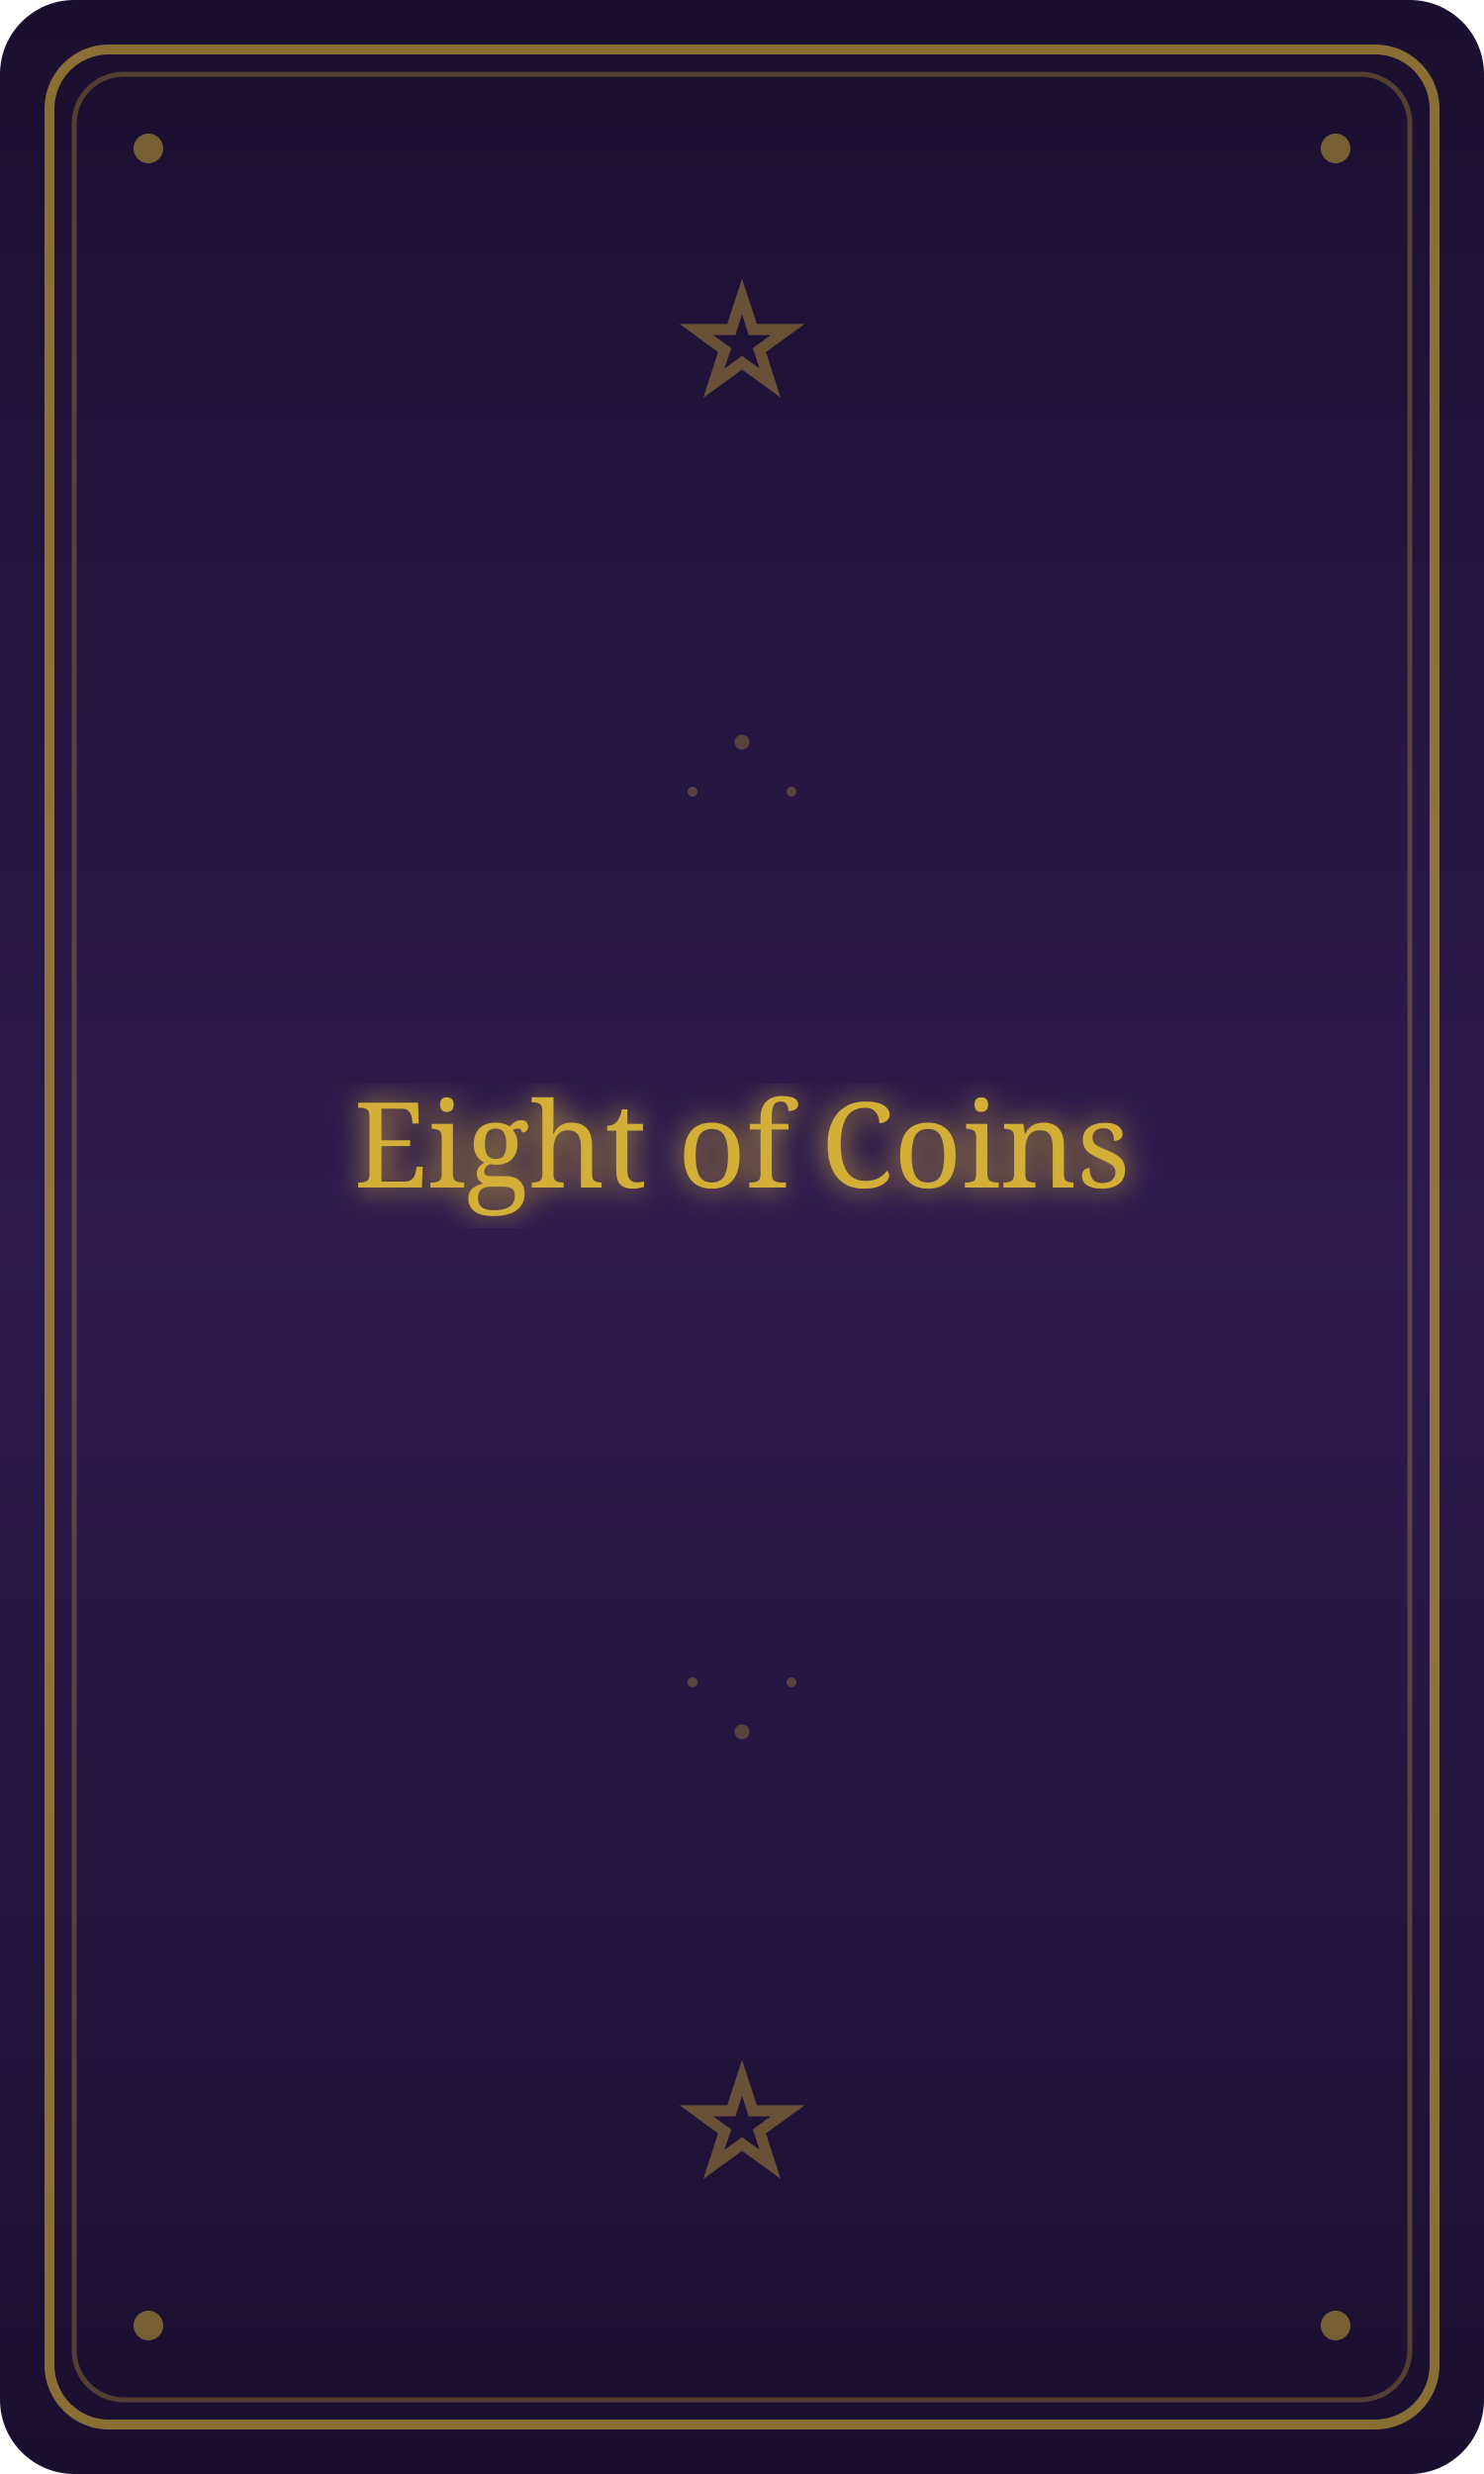
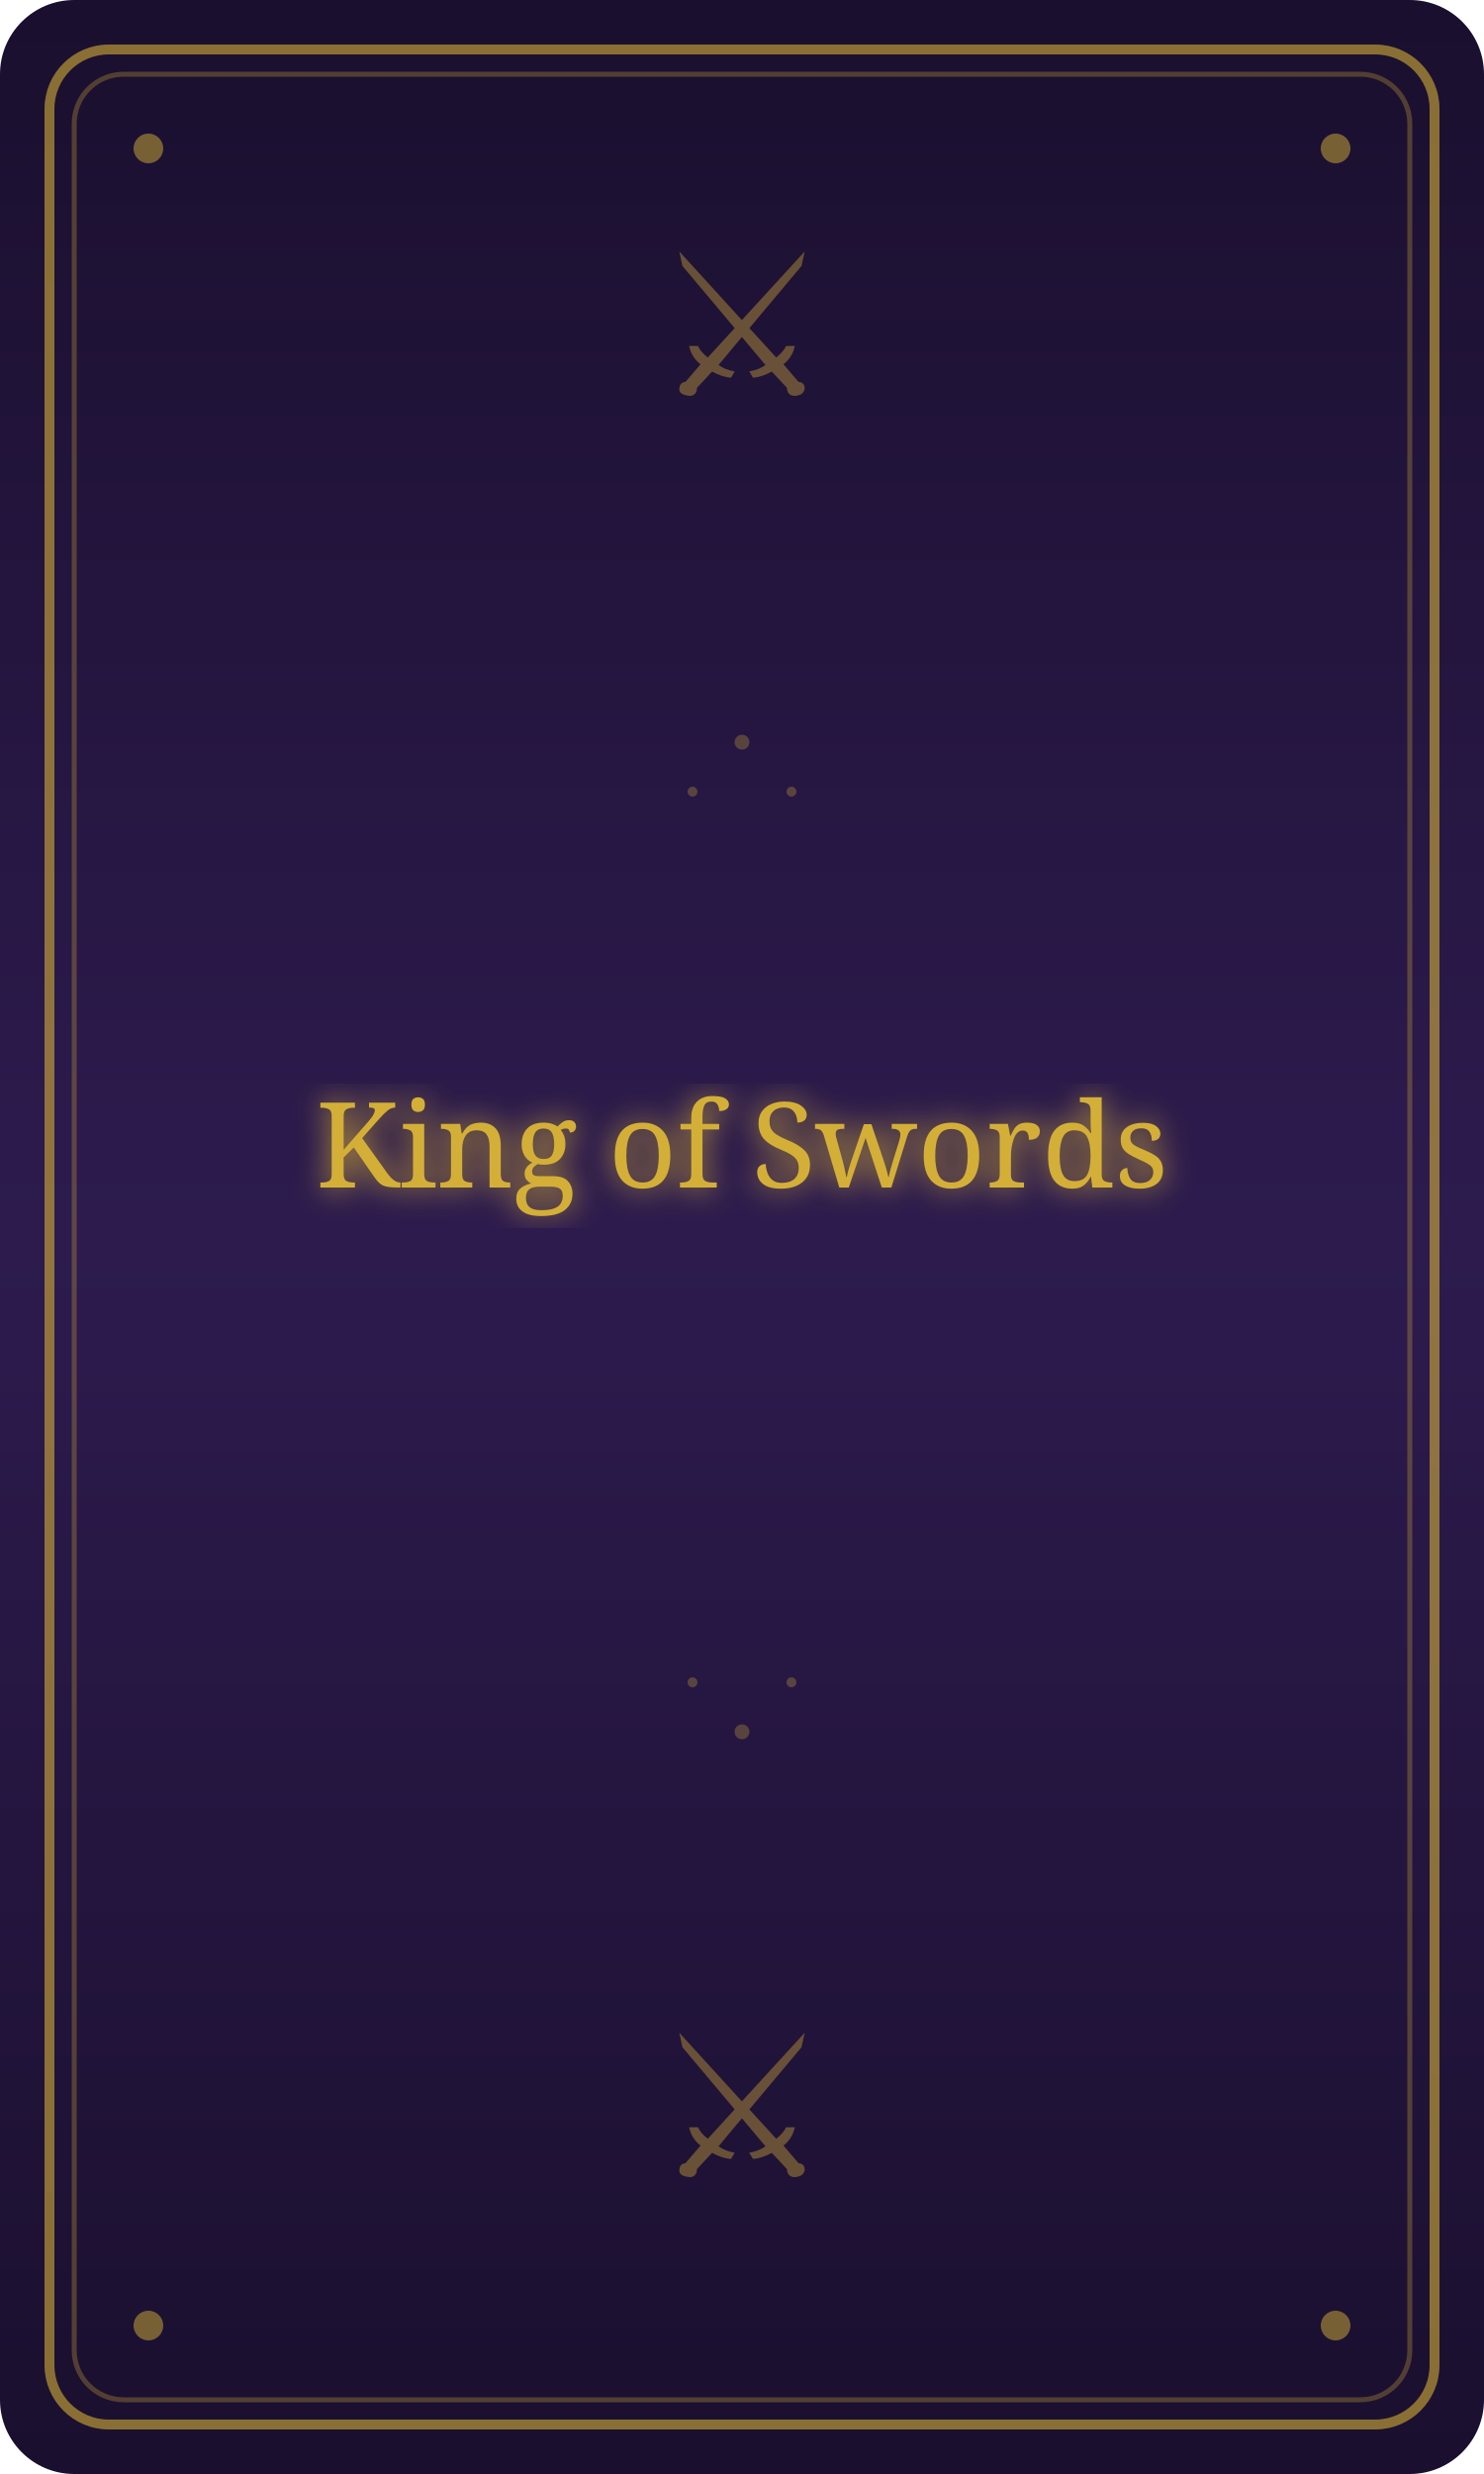
<svg xmlns="http://www.w3.org/2000/svg" width="300" height="500" viewBox="0 0 300 500">
  <defs>
    <linearGradient id="cardGradient" x1="0%" y1="0%" x2="0%" y2="100%">
      <stop offset="0%" style="stop-color:#1a0f2e;stop-opacity:1" />
      <stop offset="50%" style="stop-color:#2d1b4e;stop-opacity:1" />
      <stop offset="100%" style="stop-color:#1a0f2e;stop-opacity:1" />
    </linearGradient>
    <filter id="glow">
      <feGaussianBlur stdDeviation="3" result="coloredBlur" />
      <feMerge>
        <feMergeNode in="coloredBlur" />
        <feMergeNode in="SourceGraphic" />
      </feMerge>
    </filter>
  </defs>
  <rect width="300" height="500" fill="url(#cardGradient)" rx="15" />
  <rect x="10" y="10" width="280" height="480" fill="none" stroke="#d4af37" stroke-width="2" rx="12" opacity="0.6" />
  <rect x="15" y="15" width="270" height="470" fill="none" stroke="#d4af37" stroke-width="1" rx="10" opacity="0.3" />
  <circle cx="30" cy="30" r="3" fill="#d4af37" opacity="0.5" />
  <circle cx="270" cy="30" r="3" fill="#d4af37" opacity="0.5" />
  <circle cx="30" cy="470" r="3" fill="#d4af37" opacity="0.5" />
  <circle cx="270" cy="470" r="3" fill="#d4af37" opacity="0.5" />
-   <text x="150" y="80" font-family="Arial, sans-serif" font-size="40" fill="#d4af37" text-anchor="middle" opacity="0.4">⭐</text>
-   <text x="150" y="240" font-family="'Cinzel', serif" font-size="24" fill="#d4af37" text-anchor="middle" font-weight="500" filter="url(#glow)">Eight of Coins</text>
-   <text x="150" y="440" font-family="Arial, sans-serif" font-size="40" fill="#d4af37" text-anchor="middle" opacity="0.4">⭐</text>
+   <text x="150" y="80" font-family="Arial, sans-serif" font-size="40" fill="#d4af37" text-anchor="middle" opacity="0.4">⚔️</text>
+   <text x="150" y="240" font-family="'Cinzel', serif" font-size="24" fill="#d4af37" text-anchor="middle" font-weight="500" filter="url(#glow)">King of Swords</text>
+   <text x="150" y="440" font-family="Arial, sans-serif" font-size="40" fill="#d4af37" text-anchor="middle" opacity="0.4">⚔️</text>
  <circle cx="150" cy="150" r="1.5" fill="#d4af37" opacity="0.3" />
  <circle cx="140" cy="160" r="1" fill="#d4af37" opacity="0.3" />
  <circle cx="160" cy="160" r="1" fill="#d4af37" opacity="0.3" />
  <circle cx="150" cy="350" r="1.5" fill="#d4af37" opacity="0.3" />
  <circle cx="140" cy="340" r="1" fill="#d4af37" opacity="0.3" />
  <circle cx="160" cy="340" r="1" fill="#d4af37" opacity="0.3" />
</svg>
